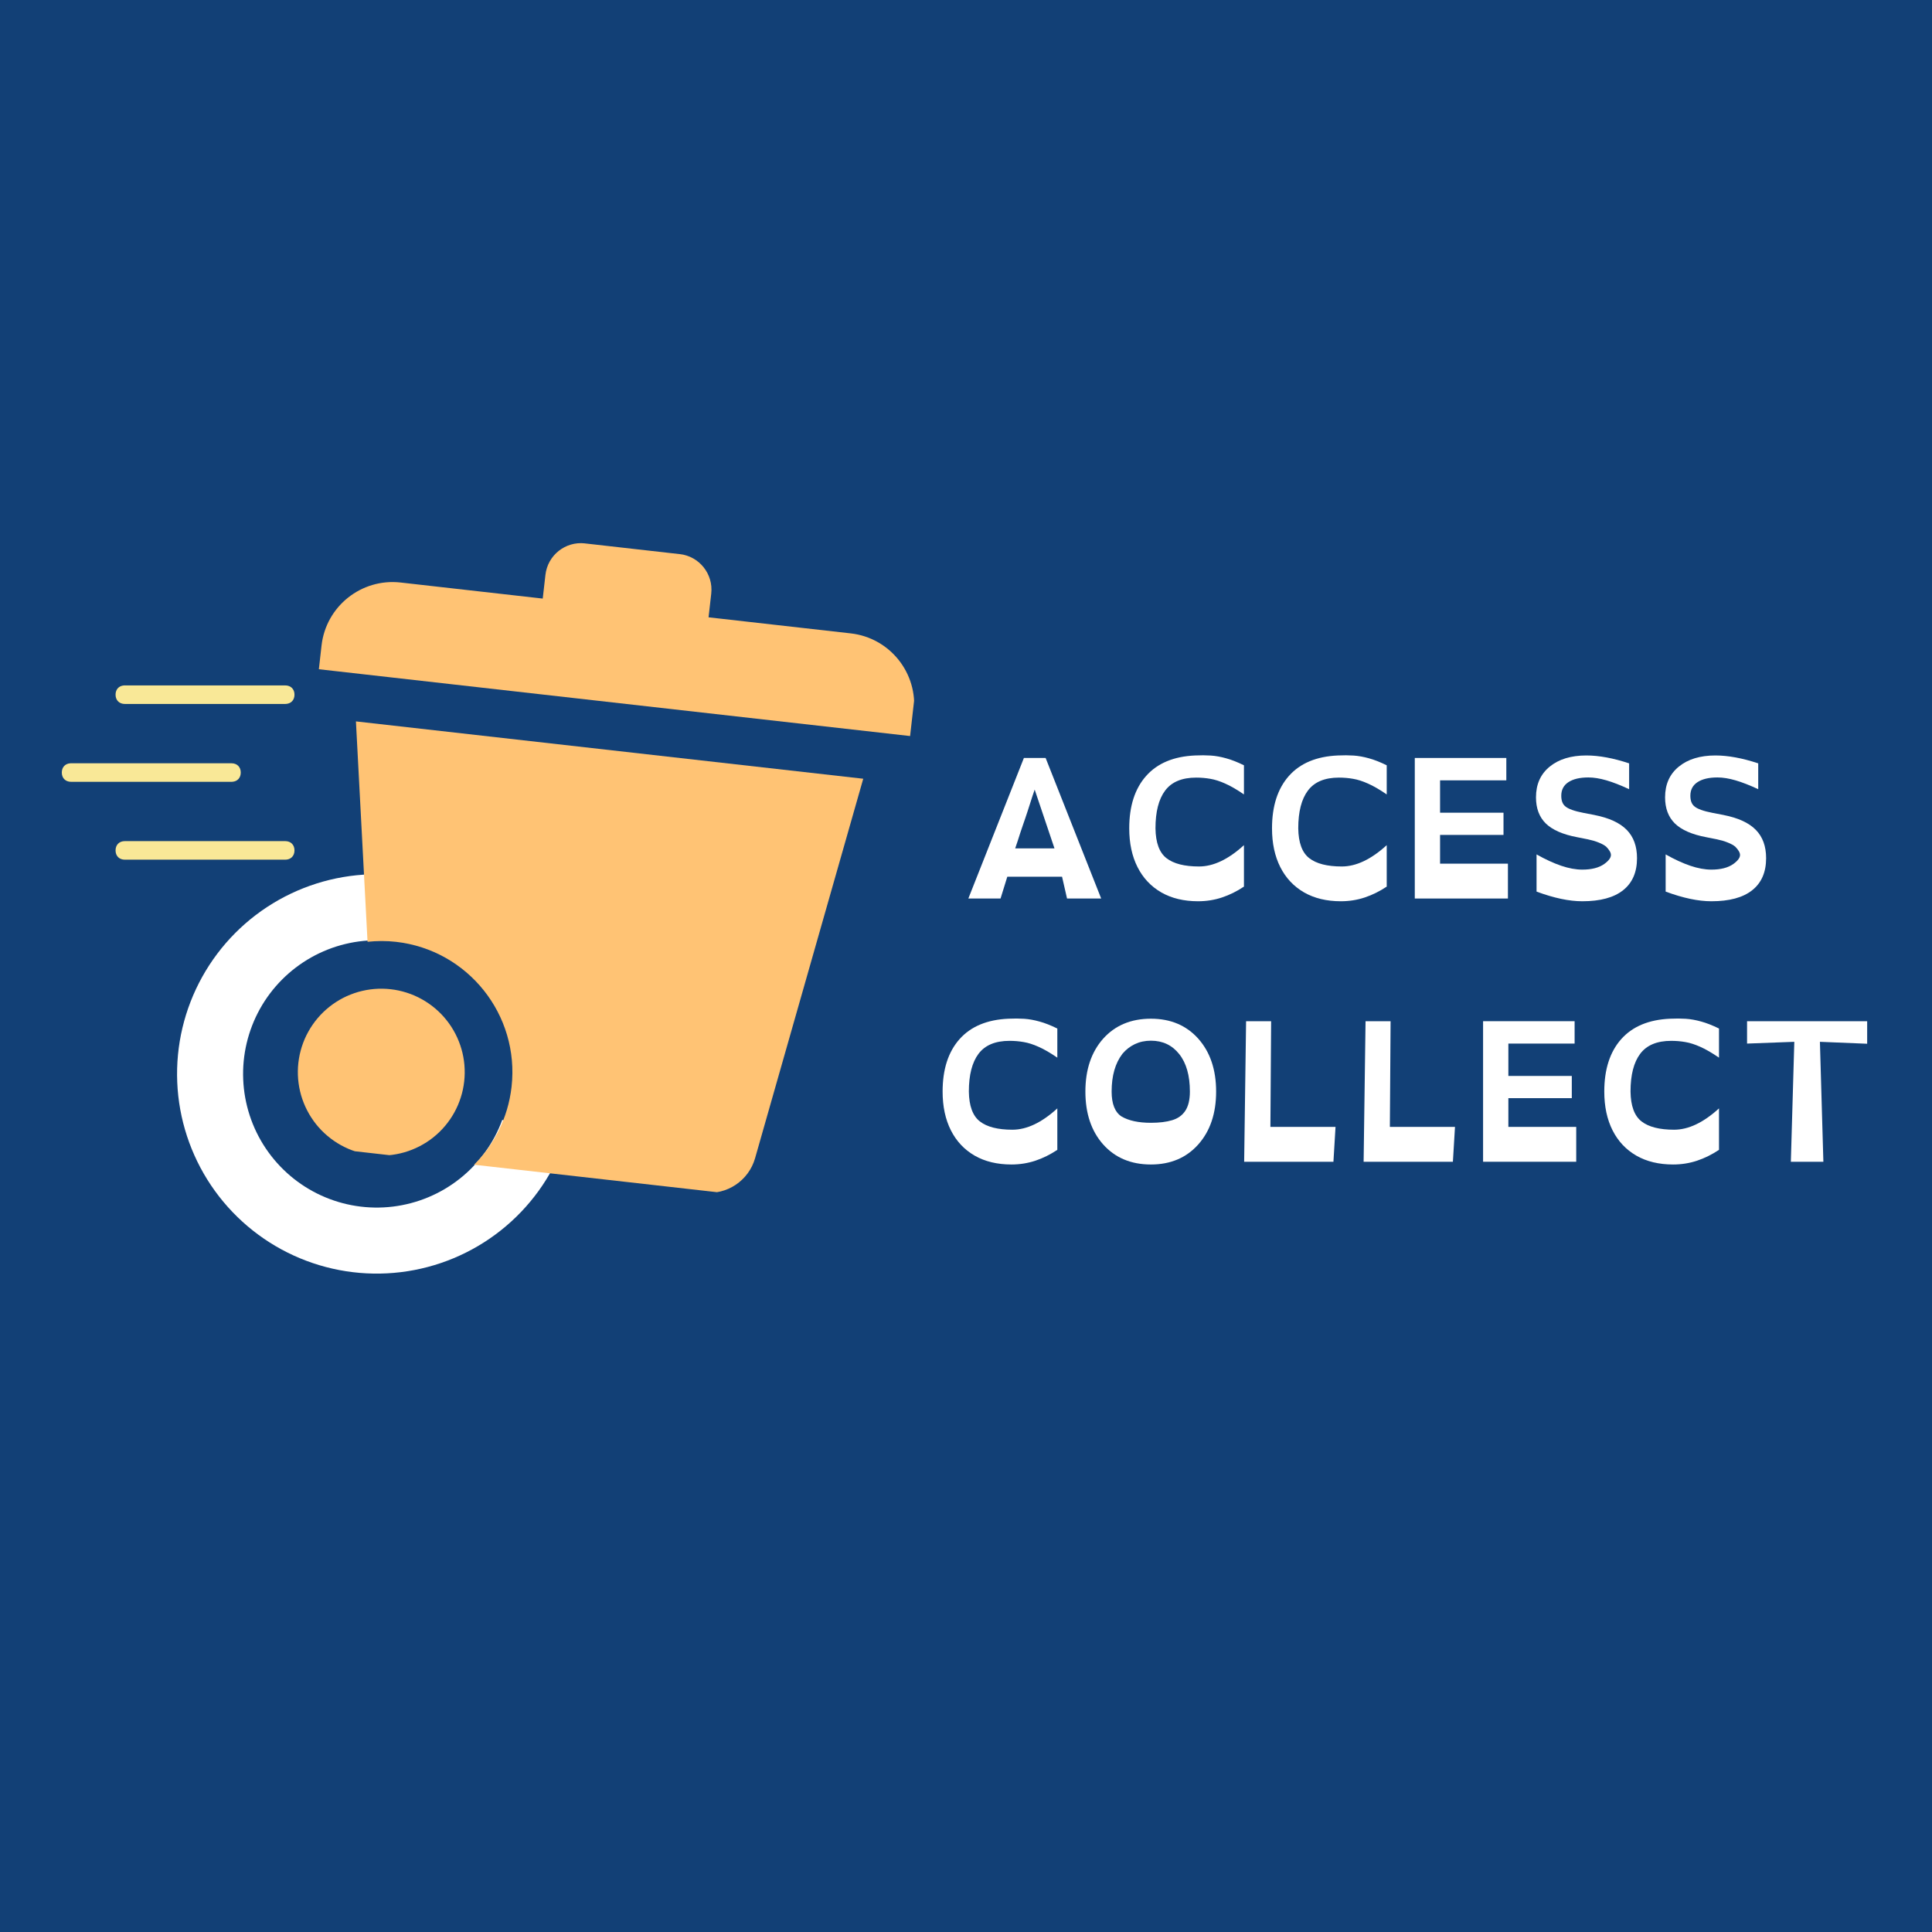
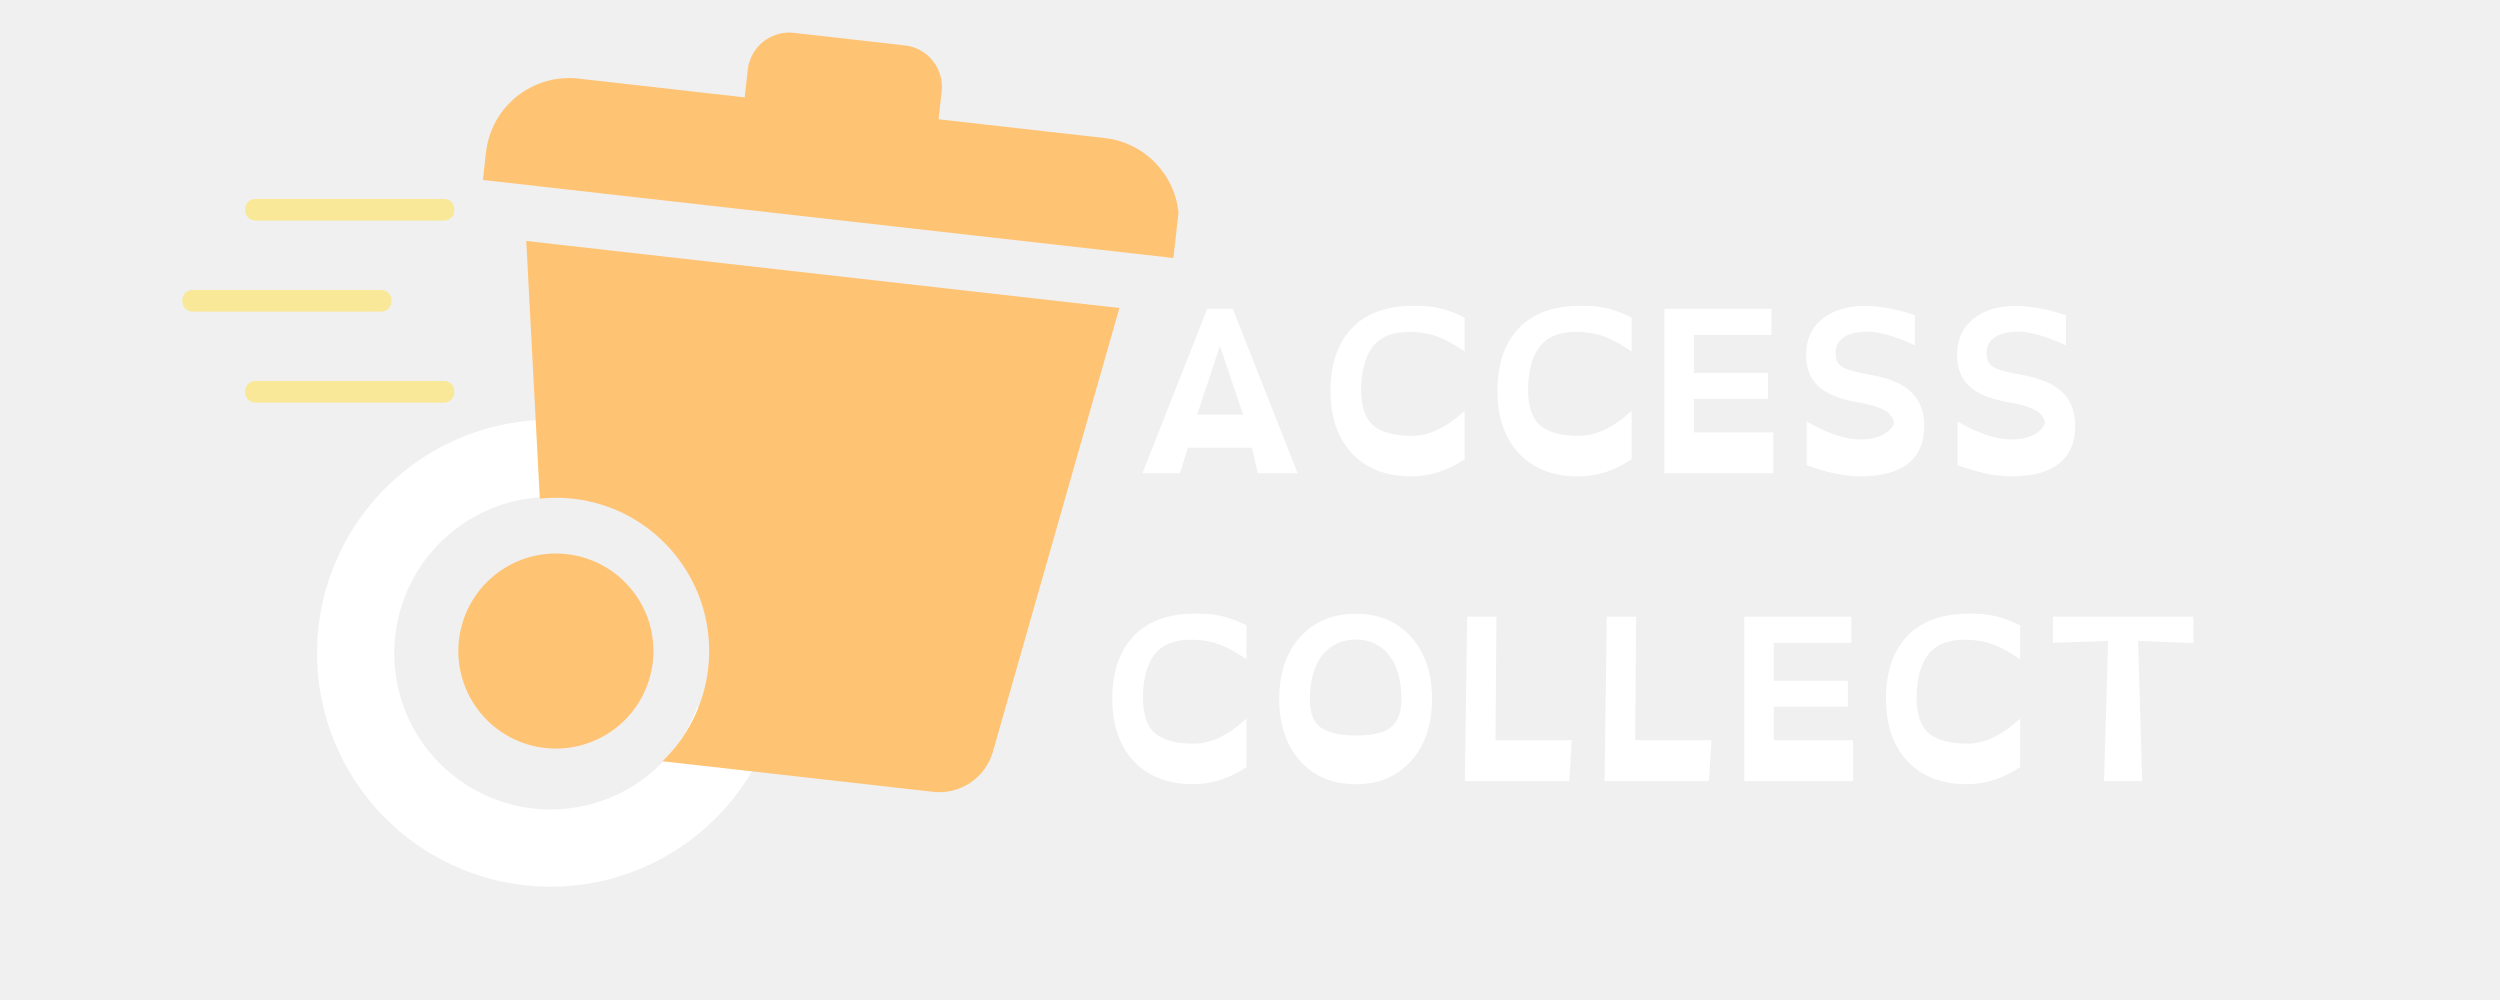
- <svg xmlns="http://www.w3.org/2000/svg" width="500" zoomAndPan="magnify" viewBox="0 0 375 375" height="500" preserveAspectRatio="xMidYMid meet" version="1.0">
+ <svg xmlns="http://www.w3.org/2000/svg" width="500" zoomAndPan="magnify" viewBox="0 0 375 150" height="200" preserveAspectRatio="xMidYMid meet" version="1.0">
  <defs>
    <g />
-     <clipPath id="05f7bdeeb9">
-       <path d="M 34 169 L 110 169 L 110 248 L 34 248 Z M 34 169 " clip-rule="nonzero" />
+     <clipPath id="ffcbf5b2a6">
+       <path d="M 47 62 L 116 62 L 116 134 L 47 134 Z M 47 62 " clip-rule="nonzero" />
    </clipPath>
-     <clipPath id="3e7a5e1204">
-       <path d="M 124.004 204.324 L 82.715 263.309 L 18.199 218.152 L 59.488 159.164 Z M 124.004 204.324 " clip-rule="nonzero" />
+     <clipPath id="9d6a3daa52">
+       <path d="M 128.555 94.258 L 91.137 147.715 L 32.766 106.855 L 70.184 53.398 Z M 128.555 94.258 " clip-rule="nonzero" />
    </clipPath>
-     <clipPath id="7283e5e7c6">
-       <path d="M 124.004 204.324 L 82.715 263.309 L 18.199 218.152 L 59.488 159.164 Z M 124.004 204.324 " clip-rule="nonzero" />
+     <clipPath id="bc3f89c154">
+       <path d="M 128.555 94.258 L 91.137 147.715 L 32.766 106.855 L 70.184 53.398 Z M 128.555 94.258 " clip-rule="nonzero" />
    </clipPath>
-     <clipPath id="b79807fea2">
-       <path d="M 11.734 126.98 L 59.734 126.98 L 59.734 173.48 L 11.734 173.48 Z M 11.734 126.98 " clip-rule="nonzero" />
+     <clipPath id="c35126ac67">
+       <path d="M 27.105 24.363 L 69.855 24.363 L 69.855 66.363 L 27.105 66.363 Z M 27.105 24.363 " clip-rule="nonzero" />
    </clipPath>
-     <clipPath id="51cfe2a177">
-       <path d="M 61 105 L 178 105 L 178 143 L 61 143 Z M 61 105 " clip-rule="nonzero" />
+     <clipPath id="5098341ae1">
+       <path d="M 72 4 L 177 4 L 177 39 L 72 39 Z M 72 4 " clip-rule="nonzero" />
    </clipPath>
-     <clipPath id="8184533b14">
-       <path d="M 65.258 100.02 L 180.027 112.988 L 166.297 234.469 L 51.527 221.496 Z M 65.258 100.02 " clip-rule="nonzero" />
+     <clipPath id="4b124dfdab">
+       <path d="M 75.469 0 L 179.059 11.707 L 166.594 122.004 L 63.004 110.297 Z M 75.469 0 " clip-rule="nonzero" />
    </clipPath>
-     <clipPath id="52625df1e0">
-       <path d="M 65.258 100.02 L 180.027 112.988 L 166.297 234.469 L 51.527 221.496 Z M 65.258 100.02 " clip-rule="nonzero" />
+     <clipPath id="1cb56dffc4">
+       <path d="M 75.469 0 L 179.059 11.707 L 166.594 122.004 L 63.004 110.297 Z M 75.469 0 " clip-rule="nonzero" />
    </clipPath>
-     <clipPath id="728f02f9df">
-       <path d="M 57 191 L 91 191 L 91 225 L 57 225 Z M 57 191 " clip-rule="nonzero" />
+     <clipPath id="aac0c3dcd7">
+       <path d="M 68 83 L 99 83 L 99 113 L 68 113 Z M 68 83 " clip-rule="nonzero" />
    </clipPath>
-     <clipPath id="6436e24b01">
-       <path d="M 65.258 100.02 L 180.027 112.988 L 166.297 234.469 L 51.527 221.496 Z M 65.258 100.02 " clip-rule="nonzero" />
+     <clipPath id="26d830d083">
+       <path d="M 75.469 0 L 179.059 11.707 L 166.594 122.004 L 63.004 110.297 Z M 75.469 0 " clip-rule="nonzero" />
    </clipPath>
-     <clipPath id="0da6ec71a1">
-       <path d="M 65.258 100.02 L 180.027 112.988 L 166.297 234.469 L 51.527 221.496 Z M 65.258 100.02 " clip-rule="nonzero" />
+     <clipPath id="6daabc03a0">
+       <path d="M 75.469 0 L 179.059 11.707 L 166.594 122.004 L 63.004 110.297 Z M 75.469 0 " clip-rule="nonzero" />
    </clipPath>
-     <clipPath id="515f0b03c8">
-       <path d="M 69 140 L 168 140 L 168 232 L 69 232 Z M 69 140 " clip-rule="nonzero" />
+     <clipPath id="6919e3c03b">
+       <path d="M 78 36 L 168 36 L 168 119 L 78 119 Z M 78 36 " clip-rule="nonzero" />
    </clipPath>
-     <clipPath id="eeec19dbea">
-       <path d="M 65.258 100.02 L 180.027 112.988 L 166.297 234.469 L 51.527 221.496 Z M 65.258 100.02 " clip-rule="nonzero" />
+     <clipPath id="0d83f3ea85">
+       <path d="M 75.469 0 L 179.059 11.707 L 166.594 122.004 L 63.004 110.297 Z M 75.469 0 " clip-rule="nonzero" />
    </clipPath>
-     <clipPath id="568691a163">
-       <path d="M 65.258 100.02 L 180.027 112.988 L 166.297 234.469 L 51.527 221.496 Z M 65.258 100.02 " clip-rule="nonzero" />
+     <clipPath id="90f53d0650">
+       <path d="M 75.469 0 L 179.059 11.707 L 166.594 122.004 L 63.004 110.297 Z M 75.469 0 " clip-rule="nonzero" />
    </clipPath>
  </defs>
-   <rect x="-37.5" width="450" fill="#ffffff" y="-37.5" height="450" fill-opacity="1" />
-   <rect x="-37.5" width="450" fill="#ffffff" y="-37.5" height="450" fill-opacity="1" />
-   <rect x="-37.5" width="450" fill="#124076" y="-37.5" height="450" fill-opacity="1" />
-   <g clip-path="url(#05f7bdeeb9)">
-     <g clip-path="url(#3e7a5e1204)">
-       <g clip-path="url(#7283e5e7c6)">
-         <path fill="#ffffff" d="M 109.527 221.77 C 107.07 228.484 102.805 234.387 97.199 238.824 C 91.598 243.266 84.875 246.066 77.781 246.926 C 70.684 247.785 63.488 246.664 56.988 243.688 C 50.488 240.711 44.941 235.996 40.953 230.062 C 36.969 224.129 34.699 217.207 34.402 210.066 C 34.102 202.922 35.785 195.836 39.262 189.59 C 42.738 183.348 47.875 178.184 54.102 174.676 C 60.332 171.168 67.41 169.449 74.551 169.711 L 74.082 182.52 C 69.301 182.344 64.562 183.492 60.395 185.84 C 56.223 188.191 52.785 191.645 50.457 195.824 C 48.133 200.008 47.004 204.75 47.207 209.531 C 47.406 214.309 48.922 218.941 51.59 222.914 C 54.262 226.887 57.973 230.043 62.324 232.035 C 66.676 234.027 71.492 234.777 76.242 234.203 C 80.992 233.629 85.492 231.754 89.242 228.781 C 92.992 225.809 95.848 221.859 97.492 217.363 Z M 109.527 221.77 " fill-opacity="1" fill-rule="nonzero" />
+   <g clip-path="url(#ffcbf5b2a6)">
+     <g clip-path="url(#9d6a3daa52)">
+       <g clip-path="url(#bc3f89c154)">
+         <path fill="#ffffff" d="M 115.469 110.02 C 113.25 116.086 109.395 121.418 104.332 125.43 C 99.27 129.441 93.195 131.977 86.785 132.75 C 80.371 133.527 73.871 132.512 67.996 129.824 C 62.125 127.133 57.109 122.871 53.508 117.512 C 49.906 112.148 47.855 105.895 47.586 99.441 C 47.316 92.988 48.836 86.586 51.98 80.941 C 55.121 75.301 59.762 70.633 65.391 67.465 C 71.016 64.293 77.414 62.742 83.867 62.98 L 83.441 74.551 C 79.121 74.395 74.84 75.434 71.074 77.555 C 67.305 79.676 64.199 82.797 62.098 86.574 C 59.992 90.352 58.977 94.641 59.156 98.957 C 59.336 103.277 60.707 107.465 63.121 111.055 C 65.531 114.641 68.887 117.492 72.82 119.293 C 76.75 121.094 81.102 121.773 85.395 121.254 C 89.688 120.734 93.75 119.039 97.141 116.355 C 100.527 113.668 103.109 110.098 104.594 106.039 Z M 115.469 110.02 " fill-opacity="1" fill-rule="nonzero" />
      </g>
    </g>
  </g>
-   <g clip-path="url(#b79807fea2)">
-     <path fill="#f9e897" d="M 55.363 163.262 C 56.445 163.262 57.16 163.98 57.16 165.062 C 57.16 166.145 56.445 166.863 55.363 166.863 L 24.227 166.863 C 23.145 166.863 22.43 166.145 22.43 165.062 C 22.43 163.98 23.145 163.262 24.227 163.262 Z M 13.797 148.152 L 44.93 148.152 C 46.016 148.152 46.73 148.867 46.73 149.949 C 46.73 150.973 46.09 151.668 45.109 151.742 L 44.93 151.75 L 13.797 151.75 C 12.715 151.75 11.996 151.031 11.996 149.949 C 11.996 148.926 12.637 148.23 13.621 148.156 L 13.797 148.152 L 44.93 148.152 Z M 24.227 133.039 L 55.363 133.039 C 56.445 133.039 57.16 133.754 57.16 134.836 C 57.16 135.859 56.523 136.555 55.539 136.629 L 55.363 136.637 L 24.227 136.637 C 23.152 136.637 22.43 135.914 22.43 134.836 C 22.43 133.816 23.066 133.117 24.051 133.043 L 24.227 133.039 L 55.363 133.039 Z M 122.102 130.262 C 125.242 136.395 126.984 143.34 126.984 150.668 C 126.984 175.684 106.648 196.02 81.629 196.008 C 69.574 196.008 58.234 191.332 49.598 182.691 C 48.879 181.977 48.879 180.895 49.598 180.176 C 50.312 179.461 51.395 179.461 52.113 180.176 C 60.027 188.098 70.465 192.414 81.621 192.414 C 104.66 192.414 123.371 173.703 123.371 150.668 C 123.371 144.383 121.961 138.402 119.434 133.043 Z M 116.586 136.012 C 118.527 140.562 119.605 145.578 119.605 150.844 C 119.605 171.719 102.691 188.633 81.812 188.633 C 74.082 188.633 66.699 186.293 60.402 181.977 C 59.504 181.441 59.32 180.359 59.859 179.461 C 60.402 178.742 61.484 178.559 62.559 179.086 C 68.133 183.043 74.797 185.027 81.812 185.027 C 100.707 185.027 116.004 169.73 116.004 150.836 C 116.004 146.621 115.242 142.582 113.852 138.855 Z M 116.113 120.293 C 117.719 120.074 119.285 120.906 119.988 122.359 C 120.703 123.816 120.395 125.562 119.234 126.688 C 106 139.953 96.43 150.715 83.039 164.133 C 81.668 165.523 79.461 165.625 77.969 164.367 L 61.742 150.637 C 60.977 150 60.5 149.082 60.418 148.086 C 60.328 147.094 60.641 146.109 61.285 145.348 C 61.93 144.582 62.852 144.109 63.84 144.027 C 64.836 143.941 65.82 144.262 66.578 144.902 L 80.152 156.371 C 92.078 144.285 101.434 133.949 113.93 121.422 C 114.508 120.812 115.281 120.414 116.113 120.293 Z M 81.812 113.051 C 91.348 113.051 100.055 116.578 106.703 122.398 L 104.215 124.996 C 98.219 119.793 90.387 116.645 81.812 116.645 C 74.613 116.645 67.59 118.809 61.836 123.125 C 60.934 123.664 59.859 123.484 59.316 122.766 C 58.777 122.051 58.961 120.789 59.676 120.25 C 66.16 115.566 73.898 113.051 81.812 113.051 Z M 89.91 94.348 C 90.996 94.348 91.711 95.062 91.711 96.145 C 91.711 97.168 91.07 97.863 90.09 97.938 L 89.91 97.945 L 83.43 97.945 L 83.43 105.5 C 94.008 105.852 103.555 109.832 111.043 116.254 L 111.508 116.656 L 111.859 117.012 L 109.352 119.637 C 101.898 113.086 92.18 109.094 81.621 109.094 C 70.109 109.094 59.312 113.777 51.215 122.23 C 50.496 122.949 49.414 122.949 48.699 122.23 C 47.98 121.516 47.98 120.434 48.699 119.715 C 56.828 111.062 67.555 106.223 79.184 105.535 L 79.832 105.5 L 79.832 97.945 L 73.531 97.945 C 72.449 97.945 71.734 97.227 71.734 96.145 C 71.734 95.125 72.371 94.426 73.355 94.352 L 73.531 94.348 Z M 89.91 94.348 " fill-opacity="1" fill-rule="evenodd" />
+   <g clip-path="url(#c35126ac67)">
+     <path fill="#f9e897" d="M 66.527 57.148 C 67.504 57.148 68.152 57.797 68.152 58.773 C 68.152 59.75 67.504 60.398 66.527 60.398 L 38.395 60.398 C 37.414 60.398 36.77 59.75 36.77 58.773 C 36.77 57.797 37.414 57.148 38.395 57.148 Z M 28.969 43.492 L 57.102 43.492 C 58.082 43.492 58.727 44.141 58.727 45.117 C 58.727 46.043 58.152 46.672 57.262 46.738 L 57.102 46.742 L 28.969 46.742 C 27.992 46.742 27.344 46.094 27.344 45.117 C 27.344 44.195 27.922 43.562 28.809 43.496 L 28.969 43.492 L 57.102 43.492 Z M 38.395 29.836 L 66.527 29.836 C 67.504 29.836 68.152 30.484 68.152 31.461 C 68.152 32.387 67.574 33.016 66.688 33.082 L 66.527 33.086 L 38.395 33.086 C 37.422 33.086 36.77 32.434 36.77 31.461 C 36.77 30.539 37.344 29.91 38.234 29.84 L 38.395 29.836 L 66.527 29.836 Z M 126.836 27.328 C 129.672 32.867 131.246 39.145 131.246 45.766 C 131.246 68.371 112.871 86.746 90.266 86.734 C 79.371 86.734 69.125 82.512 61.316 74.703 C 60.672 74.055 60.672 73.078 61.316 72.43 C 61.965 71.781 62.945 71.781 63.594 72.43 C 70.742 79.59 80.176 83.488 90.258 83.488 C 111.074 83.488 127.98 66.582 127.98 45.766 C 127.98 40.086 126.707 34.684 124.422 29.84 Z M 121.848 32.52 C 123.605 36.637 124.578 41.164 124.578 45.922 C 124.578 64.789 109.297 80.07 90.43 80.07 C 83.441 80.07 76.773 77.957 71.082 74.055 C 70.27 73.574 70.102 72.594 70.594 71.781 C 71.082 71.133 72.059 70.969 73.031 71.445 C 78.07 75.023 84.09 76.812 90.43 76.812 C 107.504 76.812 121.324 62.992 121.324 45.918 C 121.324 42.109 120.637 38.461 119.379 35.094 Z M 121.426 18.316 C 122.875 18.121 124.289 18.875 124.926 20.188 C 125.57 21.504 125.293 23.082 124.242 24.098 C 112.285 36.086 103.637 45.809 91.535 57.934 C 90.301 59.188 88.305 59.281 86.957 58.145 L 72.293 45.738 C 71.602 45.16 71.172 44.332 71.094 43.434 C 71.016 42.535 71.297 41.645 71.879 40.957 C 72.461 40.266 73.293 39.84 74.188 39.766 C 75.086 39.691 75.977 39.977 76.664 40.559 L 88.93 50.918 C 99.703 39.996 108.16 30.656 119.449 19.34 C 119.973 18.789 120.672 18.43 121.426 18.316 Z M 90.43 11.773 C 99.043 11.773 106.914 14.961 112.918 20.223 L 110.672 22.57 C 105.254 17.867 98.176 15.02 90.43 15.02 C 83.926 15.02 77.578 16.977 72.375 20.879 C 71.562 21.367 70.59 21.203 70.102 20.555 C 69.613 19.906 69.777 18.77 70.426 18.281 C 76.285 14.051 83.277 11.773 90.43 11.773 Z M 97.746 -5.129 C 98.727 -5.129 99.375 -4.48 99.375 -3.5 C 99.375 -2.578 98.797 -1.949 97.906 -1.883 L 97.746 -1.875 L 91.891 -1.875 L 91.891 4.953 C 101.449 5.27 110.074 8.867 116.84 14.668 L 117.262 15.035 L 117.582 15.352 L 115.312 17.723 C 108.582 11.805 99.797 8.199 90.258 8.199 C 79.852 8.199 70.098 12.43 62.777 20.07 C 62.133 20.719 61.152 20.719 60.504 20.07 C 59.855 19.422 59.855 18.445 60.504 17.797 C 67.852 9.977 77.543 5.602 88.055 4.984 L 88.637 4.953 L 88.637 -1.875 L 82.945 -1.875 C 81.969 -1.875 81.32 -2.523 81.32 -3.5 C 81.32 -4.426 81.898 -5.055 82.789 -5.121 L 82.945 -5.129 Z M 97.746 -5.129 " fill-opacity="1" fill-rule="evenodd" />
  </g>
-   <g clip-path="url(#51cfe2a177)">
-     <g clip-path="url(#8184533b14)">
-       <g clip-path="url(#52625df1e0)">
-         <path fill="#ffc374" d="M 165.117 122.938 L 137.531 119.82 L 138.051 115.223 C 138.48 111.414 135.742 107.977 131.934 107.547 L 113.543 105.469 C 109.734 105.039 106.297 107.773 105.867 111.586 L 105.344 116.184 L 77.762 113.066 C 70.145 112.207 63.27 117.684 62.41 125.301 L 61.891 129.898 L 176.836 142.887 L 177.355 138.289 C 178.215 130.672 172.738 123.797 165.121 122.938 Z M 165.117 122.938 " fill-opacity="1" fill-rule="nonzero" />
+   <g clip-path="url(#5098341ae1)">
+     <g clip-path="url(#4b124dfdab)">
+       <g clip-path="url(#1cb56dffc4)">
+         <path fill="#ffc374" d="M 165.707 20.707 L 140.781 17.891 L 141.25 13.738 C 141.637 10.297 139.164 7.188 135.723 6.801 L 119.105 4.922 C 115.664 4.535 112.559 7.008 112.168 10.449 L 111.699 14.605 L 86.773 11.789 C 79.891 11.012 73.68 15.961 72.902 22.844 L 72.434 26.996 L 176.293 38.734 L 176.762 34.578 C 177.539 27.695 172.59 21.484 165.707 20.707 Z M 165.707 20.707 " fill-opacity="1" fill-rule="nonzero" />
      </g>
    </g>
  </g>
-   <g clip-path="url(#728f02f9df)">
-     <g clip-path="url(#6436e24b01)">
-       <g clip-path="url(#0da6ec71a1)">
-         <path fill="#ffc374" d="M 90.098 209.918 C 90.039 210.445 89.953 210.969 89.844 211.488 C 89.734 212.004 89.598 212.52 89.434 213.023 C 89.273 213.527 89.09 214.023 88.879 214.512 C 88.668 215 88.434 215.473 88.18 215.938 C 87.922 216.402 87.645 216.852 87.344 217.289 C 87.039 217.727 86.719 218.148 86.375 218.555 C 86.035 218.957 85.672 219.344 85.293 219.715 C 84.914 220.086 84.516 220.434 84.102 220.766 C 83.684 221.098 83.254 221.406 82.809 221.695 C 82.363 221.98 81.906 222.246 81.434 222.492 C 80.965 222.734 80.48 222.953 79.988 223.148 C 79.496 223.348 78.996 223.516 78.484 223.664 C 77.977 223.809 77.461 223.934 76.938 224.027 C 76.418 224.125 75.891 224.195 75.363 224.238 C 74.832 224.281 74.305 224.301 73.773 224.293 C 73.242 224.285 72.715 224.254 72.188 224.191 C 71.66 224.133 71.137 224.047 70.621 223.938 C 70.102 223.824 69.59 223.691 69.082 223.527 C 68.578 223.367 68.082 223.184 67.594 222.973 C 67.109 222.762 66.633 222.527 66.168 222.273 C 65.703 222.016 65.254 221.734 64.816 221.434 C 64.379 221.133 63.957 220.812 63.555 220.469 C 63.148 220.129 62.762 219.766 62.391 219.387 C 62.023 219.004 61.672 218.609 61.34 218.195 C 61.012 217.777 60.703 217.348 60.414 216.902 C 60.125 216.457 59.859 216 59.617 215.527 C 59.371 215.059 59.152 214.574 58.957 214.082 C 58.762 213.59 58.59 213.09 58.441 212.578 C 58.297 212.07 58.176 211.555 58.078 211.031 C 57.984 210.508 57.914 209.984 57.867 209.457 C 57.824 208.926 57.805 208.398 57.812 207.867 C 57.82 207.336 57.855 206.809 57.914 206.281 C 57.973 205.754 58.059 205.23 58.168 204.711 C 58.281 204.195 58.418 203.684 58.578 203.176 C 58.738 202.672 58.926 202.176 59.133 201.688 C 59.344 201.199 59.578 200.727 59.836 200.262 C 60.09 199.797 60.371 199.348 60.672 198.91 C 60.973 198.473 61.293 198.051 61.637 197.648 C 61.977 197.242 62.34 196.855 62.719 196.484 C 63.102 196.117 63.5 195.766 63.914 195.434 C 64.328 195.105 64.758 194.793 65.203 194.508 C 65.648 194.219 66.105 193.953 66.578 193.707 C 67.051 193.465 67.531 193.246 68.023 193.051 C 68.516 192.855 69.02 192.684 69.527 192.535 C 70.039 192.391 70.555 192.27 71.074 192.172 C 71.598 192.078 72.121 192.008 72.652 191.961 C 73.18 191.918 73.707 191.898 74.238 191.906 C 74.77 191.914 75.297 191.949 75.824 192.008 C 76.352 192.066 76.875 192.152 77.395 192.262 C 77.914 192.375 78.426 192.512 78.93 192.672 C 79.434 192.832 79.93 193.02 80.418 193.227 C 80.906 193.438 81.383 193.672 81.844 193.93 C 82.309 194.184 82.758 194.465 83.195 194.766 C 83.633 195.066 84.055 195.387 84.461 195.73 C 84.863 196.07 85.25 196.434 85.621 196.812 C 85.992 197.195 86.34 197.59 86.672 198.008 C 87.004 198.422 87.312 198.852 87.602 199.297 C 87.887 199.742 88.152 200.199 88.398 200.672 C 88.641 201.145 88.859 201.625 89.055 202.117 C 89.254 202.609 89.422 203.113 89.57 203.621 C 89.719 204.133 89.84 204.648 89.934 205.168 C 90.031 205.691 90.102 206.215 90.145 206.742 C 90.188 207.273 90.207 207.801 90.199 208.332 C 90.191 208.863 90.16 209.391 90.098 209.918 Z M 90.098 209.918 " fill-opacity="1" fill-rule="nonzero" />
+   <g clip-path="url(#aac0c3dcd7)">
+     <g clip-path="url(#26d830d083)">
+       <g clip-path="url(#6daabc03a0)">
+         <path fill="#ffc374" d="M 97.922 99.301 C 97.812 100.254 97.613 101.191 97.324 102.105 C 97.031 103.02 96.652 103.898 96.188 104.738 C 95.723 105.582 95.18 106.367 94.559 107.102 C 93.938 107.836 93.254 108.504 92.5 109.102 C 91.75 109.699 90.949 110.219 90.094 110.66 C 89.238 111.102 88.352 111.453 87.43 111.719 C 86.504 111.984 85.562 112.16 84.605 112.238 C 83.648 112.32 82.691 112.305 81.738 112.199 C 80.785 112.09 79.848 111.891 78.934 111.598 C 78.016 111.305 77.141 110.926 76.297 110.461 C 75.457 109.996 74.672 109.453 73.938 108.836 C 73.203 108.215 72.535 107.527 71.938 106.777 C 71.34 106.027 70.82 105.223 70.379 104.371 C 69.938 103.516 69.586 102.629 69.32 101.703 C 69.055 100.781 68.879 99.84 68.801 98.883 C 68.719 97.926 68.734 96.969 68.84 96.016 C 68.949 95.059 69.148 94.125 69.441 93.211 C 69.734 92.293 70.109 91.414 70.574 90.574 C 71.043 89.734 71.582 88.945 72.203 88.211 C 72.824 87.48 73.512 86.812 74.262 86.215 C 75.012 85.613 75.816 85.094 76.668 84.652 C 77.523 84.215 78.41 83.859 79.336 83.594 C 80.258 83.328 81.199 83.156 82.156 83.074 C 83.113 82.996 84.07 83.008 85.023 83.117 C 85.98 83.223 86.914 83.426 87.828 83.715 C 88.746 84.008 89.625 84.387 90.465 84.852 C 91.305 85.316 92.094 85.859 92.824 86.48 C 93.559 87.102 94.227 87.785 94.824 88.539 C 95.426 89.289 95.945 90.09 96.383 90.945 C 96.824 91.801 97.18 92.688 97.445 93.609 C 97.711 94.535 97.883 95.477 97.965 96.434 C 98.043 97.391 98.031 98.348 97.922 99.301 Z M 97.922 99.301 " fill-opacity="1" fill-rule="nonzero" />
      </g>
    </g>
  </g>
-   <g clip-path="url(#515f0b03c8)">
-     <g clip-path="url(#eeec19dbea)">
-       <g clip-path="url(#568691a163)">
-         <path fill="#ffc374" d="M 69.086 140.023 L 71.34 182.801 C 73.141 182.613 74.988 182.598 76.863 182.809 C 90.828 184.387 100.871 196.988 99.293 210.953 C 98.602 217.07 95.797 222.43 91.691 226.395 L 136.609 231.469 C 141.113 231.98 145.32 229.16 146.562 224.805 L 167.555 151.152 Z M 69.086 140.023 " fill-opacity="1" fill-rule="nonzero" />
+   <g clip-path="url(#6919e3c03b)">
+     <g clip-path="url(#0d83f3ea85)">
+       <g clip-path="url(#90f53d0650)">
+         <path fill="#ffc374" d="M 78.938 36.145 L 80.973 74.797 C 82.598 74.629 84.27 74.613 85.961 74.805 C 98.582 76.23 107.656 87.617 106.23 100.238 C 105.605 105.762 103.07 110.605 99.363 114.188 L 139.949 118.773 C 144.016 119.234 147.816 116.688 148.941 112.75 L 167.91 46.199 Z M 78.938 36.145 " fill-opacity="1" fill-rule="nonzero" />
      </g>
    </g>
  </g>
  <g fill="#ffffff" fill-opacity="1">
-     <g transform="translate(185.2211, 174.4017)">
+     <g transform="translate(168.8862, 70.9888)">
      <g>
-         <path d="M 19.453 -9.734 L 11.828 -9.734 C 12.004 -10.234 12.172 -10.727 12.328 -11.219 C 12.492 -11.719 12.648 -12.207 12.797 -12.688 C 12.973 -13.188 13.133 -13.664 13.281 -14.125 C 13.438 -14.582 13.598 -15.051 13.766 -15.531 C 13.922 -15.977 14.07 -16.43 14.219 -16.891 C 14.363 -17.359 14.516 -17.828 14.672 -18.297 C 14.816 -18.773 14.969 -19.25 15.125 -19.719 C 15.289 -20.195 15.453 -20.672 15.609 -21.141 Z M 2.734 0 L 8.984 0 L 10.297 -4.234 L 20.922 -4.234 L 21.891 0 L 28.516 0 L 17.734 -27.281 L 13.516 -27.281 Z M 2.734 0 " />
+         <path d="M 17.578 -8.797 L 10.688 -8.797 C 10.844 -9.242 10.992 -9.691 11.141 -10.141 C 11.285 -10.586 11.426 -11.031 11.562 -11.469 C 11.719 -11.914 11.863 -12.348 12 -12.766 C 12.133 -13.18 12.281 -13.602 12.438 -14.031 C 12.57 -14.438 12.707 -14.848 12.844 -15.266 C 12.977 -15.68 13.113 -16.102 13.25 -16.531 C 13.383 -16.957 13.523 -17.383 13.672 -17.812 C 13.816 -18.25 13.957 -18.68 14.094 -19.109 Z M 2.469 0 L 8.109 0 L 9.297 -3.828 L 18.906 -3.828 L 19.781 0 L 25.766 0 L 16.031 -24.656 L 12.203 -24.656 Z M 2.469 0 " />
      </g>
    </g>
  </g>
  <g fill="#ffffff" fill-opacity="1">
-     <g transform="translate(216.4497, 174.4017)">
+     <g transform="translate(197.105, 70.9888)">
      <g>
-         <path d="M 25 -20.203 L 25 -25.859 C 23.727 -26.484 22.57 -26.938 21.531 -27.219 C 20.5 -27.508 19.508 -27.688 18.562 -27.75 C 17.613 -27.812 16.602 -27.816 15.531 -27.766 C 11.383 -27.586 8.211 -26.266 6.016 -23.797 C 3.828 -21.328 2.734 -17.938 2.734 -13.625 C 2.734 -10.727 3.27 -8.219 4.344 -6.094 C 5.414 -3.977 6.953 -2.344 8.953 -1.188 C 10.961 -0.039 13.344 0.531 16.094 0.531 C 17.719 0.531 19.266 0.285 20.734 -0.203 C 22.203 -0.691 23.625 -1.395 25 -2.312 L 25 -10.359 C 21.977 -7.598 19.07 -6.219 16.281 -6.219 C 13.457 -6.219 11.352 -6.754 9.969 -7.828 C 8.582 -8.898 7.867 -10.832 7.828 -13.625 C 7.828 -16.844 8.453 -19.285 9.703 -20.953 C 10.961 -22.629 12.969 -23.469 15.719 -23.469 C 16.664 -23.469 17.582 -23.391 18.469 -23.234 C 19.352 -23.086 20.316 -22.781 21.359 -22.312 C 22.41 -21.852 23.625 -21.148 25 -20.203 Z M 25 -20.203 " />
+         <path d="M 22.594 -18.266 L 22.594 -23.359 C 21.438 -23.922 20.391 -24.332 19.453 -24.594 C 18.523 -24.852 17.629 -25.008 16.766 -25.062 C 15.91 -25.125 15 -25.133 14.031 -25.094 C 10.289 -24.938 7.426 -23.738 5.438 -21.5 C 3.457 -19.27 2.469 -16.207 2.469 -12.312 C 2.469 -9.695 2.953 -7.43 3.922 -5.516 C 4.891 -3.598 6.281 -2.117 8.094 -1.078 C 9.906 -0.047 12.055 0.469 14.547 0.469 C 16.004 0.469 17.398 0.25 18.734 -0.188 C 20.066 -0.625 21.352 -1.258 22.594 -2.094 L 22.594 -9.359 C 19.863 -6.859 17.234 -5.609 14.703 -5.609 C 12.16 -5.609 10.266 -6.094 9.016 -7.062 C 7.766 -8.031 7.113 -9.781 7.062 -12.312 C 7.062 -15.219 7.629 -17.426 8.766 -18.938 C 9.91 -20.445 11.723 -21.203 14.203 -21.203 C 15.055 -21.203 15.883 -21.133 16.688 -21 C 17.488 -20.863 18.363 -20.586 19.312 -20.172 C 20.258 -19.754 21.352 -19.117 22.594 -18.266 Z M 22.594 -18.266 " />
      </g>
    </g>
  </g>
  <g fill="#ffffff" fill-opacity="1">
-     <g transform="translate(244.1626, 174.4017)">
+     <g transform="translate(222.1471, 70.9888)">
      <g>
-         <path d="M 25 -20.203 L 25 -25.859 C 23.727 -26.484 22.57 -26.938 21.531 -27.219 C 20.5 -27.508 19.508 -27.688 18.562 -27.75 C 17.613 -27.812 16.602 -27.816 15.531 -27.766 C 11.383 -27.586 8.211 -26.266 6.016 -23.797 C 3.828 -21.328 2.734 -17.938 2.734 -13.625 C 2.734 -10.727 3.27 -8.219 4.344 -6.094 C 5.414 -3.977 6.953 -2.344 8.953 -1.188 C 10.961 -0.039 13.344 0.531 16.094 0.531 C 17.719 0.531 19.266 0.285 20.734 -0.203 C 22.203 -0.691 23.625 -1.395 25 -2.312 L 25 -10.359 C 21.977 -7.598 19.07 -6.219 16.281 -6.219 C 13.457 -6.219 11.352 -6.754 9.969 -7.828 C 8.582 -8.898 7.867 -10.832 7.828 -13.625 C 7.828 -16.844 8.453 -19.285 9.703 -20.953 C 10.961 -22.629 12.969 -23.469 15.719 -23.469 C 16.664 -23.469 17.582 -23.391 18.469 -23.234 C 19.352 -23.086 20.316 -22.781 21.359 -22.312 C 22.41 -21.852 23.625 -21.148 25 -20.203 Z M 25 -20.203 " />
+         <path d="M 22.594 -18.266 L 22.594 -23.359 C 21.438 -23.922 20.391 -24.332 19.453 -24.594 C 18.523 -24.852 17.629 -25.008 16.766 -25.062 C 15.91 -25.125 15 -25.133 14.031 -25.094 C 10.289 -24.938 7.426 -23.738 5.438 -21.5 C 3.457 -19.27 2.469 -16.207 2.469 -12.312 C 2.469 -9.695 2.953 -7.43 3.922 -5.516 C 4.891 -3.598 6.281 -2.117 8.094 -1.078 C 9.906 -0.047 12.055 0.469 14.547 0.469 C 16.004 0.469 17.398 0.25 18.734 -0.188 C 20.066 -0.625 21.352 -1.258 22.594 -2.094 L 22.594 -9.359 C 19.863 -6.859 17.234 -5.609 14.703 -5.609 C 12.16 -5.609 10.266 -6.094 9.016 -7.062 C 7.766 -8.031 7.113 -9.781 7.062 -12.312 C 7.062 -15.219 7.629 -17.426 8.766 -18.938 C 9.91 -20.445 11.723 -21.203 14.203 -21.203 C 15.055 -21.203 15.883 -21.133 16.688 -21 C 17.488 -20.863 18.363 -20.586 19.312 -20.172 C 20.258 -19.754 21.352 -19.117 22.594 -18.266 Z M 22.594 -18.266 " />
      </g>
    </g>
  </g>
  <g fill="#ffffff" fill-opacity="1">
-     <g transform="translate(271.8756, 174.4017)">
+     <g transform="translate(247.1893, 70.9888)">
      <g>
-         <path d="M 2.734 0 L 20.812 0 L 20.812 -6.766 L 7.641 -6.766 L 7.641 -12.344 L 19.953 -12.344 L 19.953 -16.656 L 7.641 -16.656 L 7.641 -22.938 L 20.5 -22.938 L 20.5 -27.281 L 2.734 -27.281 Z M 2.734 0 " />
+         <path d="M 2.469 0 L 18.797 0 L 18.797 -6.125 L 6.891 -6.125 L 6.891 -11.156 L 18.016 -11.156 L 18.016 -15.047 L 6.891 -15.047 L 6.891 -20.734 L 18.531 -20.734 L 18.531 -24.656 L 2.469 -24.656 Z M 2.469 0 " />
      </g>
    </g>
  </g>
  <g fill="#ffffff" fill-opacity="1">
-     <g transform="translate(295.3999, 174.4017)">
+     <g transform="translate(268.4463, 70.9888)">
      <g>
-         <path d="M 20.812 -21.219 L 20.812 -26.234 C 17.738 -27.254 14.969 -27.766 12.5 -27.766 C 9.531 -27.766 7.16 -27.039 5.391 -25.594 C 3.617 -24.145 2.734 -22.16 2.734 -19.641 C 2.734 -17.492 3.375 -15.797 4.656 -14.547 C 5.945 -13.305 7.961 -12.426 10.703 -11.906 L 12.828 -11.484 C 13.609 -11.316 14.305 -11.109 14.922 -10.859 C 15.547 -10.609 16.023 -10.344 16.359 -10.062 C 16.973 -9.438 17.281 -8.898 17.281 -8.453 C 17.281 -7.91 16.848 -7.328 15.984 -6.703 C 14.953 -5.973 13.531 -5.609 11.719 -5.609 C 10.469 -5.609 9.102 -5.859 7.625 -6.359 C 6.156 -6.859 4.562 -7.594 2.844 -8.562 L 2.844 -1.344 C 6.207 -0.094 9.164 0.531 11.719 0.531 C 15.207 0.531 17.848 -0.18 19.641 -1.609 C 21.441 -3.035 22.344 -5.109 22.344 -7.828 C 22.344 -10.141 21.676 -11.973 20.344 -13.328 C 19.008 -14.691 16.93 -15.648 14.109 -16.203 L 14.141 -16.203 L 12.016 -16.609 C 10.191 -16.961 8.992 -17.391 8.422 -17.891 C 7.898 -18.316 7.641 -19.004 7.641 -19.953 C 7.641 -21.098 8.098 -21.973 9.016 -22.578 C 9.941 -23.191 11.238 -23.5 12.906 -23.5 C 13.957 -23.5 15.125 -23.312 16.406 -22.938 C 17.695 -22.562 19.164 -21.988 20.812 -21.219 Z M 20.812 -21.219 " />
+         <path d="M 18.797 -19.172 L 18.797 -23.703 C 16.023 -24.629 13.523 -25.094 11.297 -25.094 C 8.609 -25.094 6.461 -24.438 4.859 -23.125 C 3.266 -21.82 2.469 -20.031 2.469 -17.75 C 2.469 -15.812 3.047 -14.281 4.203 -13.156 C 5.367 -12.031 7.191 -11.227 9.672 -10.75 L 11.594 -10.375 C 12.289 -10.219 12.922 -10.023 13.484 -9.797 C 14.055 -9.578 14.488 -9.344 14.781 -9.094 C 15.344 -8.531 15.625 -8.047 15.625 -7.641 C 15.625 -7.141 15.227 -6.609 14.438 -6.047 C 13.508 -5.398 12.223 -5.078 10.578 -5.078 C 9.453 -5.078 8.223 -5.301 6.891 -5.75 C 5.566 -6.195 4.125 -6.863 2.562 -7.75 L 2.562 -1.219 C 5.613 -0.094 8.285 0.469 10.578 0.469 C 13.734 0.469 16.125 -0.172 17.75 -1.453 C 19.375 -2.734 20.188 -4.602 20.188 -7.062 C 20.188 -9.164 19.582 -10.828 18.375 -12.047 C 17.164 -13.273 15.289 -14.141 12.75 -14.641 L 12.781 -14.641 L 10.859 -15.016 C 9.211 -15.328 8.129 -15.707 7.609 -16.156 C 7.129 -16.539 6.891 -17.16 6.891 -18.016 C 6.891 -19.055 7.305 -19.852 8.141 -20.406 C 8.984 -20.957 10.16 -21.234 11.672 -21.234 C 12.609 -21.234 13.656 -21.062 14.812 -20.719 C 15.977 -20.383 17.305 -19.867 18.797 -19.172 Z M 18.797 -19.172 " />
      </g>
    </g>
  </g>
  <g fill="#ffffff" fill-opacity="1">
-     <g transform="translate(320.4575, 174.4017)">
+     <g transform="translate(291.089, 70.9888)">
      <g>
-         <path d="M 20.812 -21.219 L 20.812 -26.234 C 17.738 -27.254 14.969 -27.766 12.5 -27.766 C 9.531 -27.766 7.16 -27.039 5.391 -25.594 C 3.617 -24.145 2.734 -22.16 2.734 -19.641 C 2.734 -17.492 3.375 -15.797 4.656 -14.547 C 5.945 -13.305 7.961 -12.426 10.703 -11.906 L 12.828 -11.484 C 13.609 -11.316 14.305 -11.109 14.922 -10.859 C 15.547 -10.609 16.023 -10.344 16.359 -10.062 C 16.973 -9.438 17.281 -8.898 17.281 -8.453 C 17.281 -7.91 16.848 -7.328 15.984 -6.703 C 14.953 -5.973 13.531 -5.609 11.719 -5.609 C 10.469 -5.609 9.102 -5.859 7.625 -6.359 C 6.156 -6.859 4.562 -7.594 2.844 -8.562 L 2.844 -1.344 C 6.207 -0.094 9.164 0.531 11.719 0.531 C 15.207 0.531 17.848 -0.18 19.641 -1.609 C 21.441 -3.035 22.344 -5.109 22.344 -7.828 C 22.344 -10.141 21.676 -11.973 20.344 -13.328 C 19.008 -14.691 16.93 -15.648 14.109 -16.203 L 14.141 -16.203 L 12.016 -16.609 C 10.191 -16.961 8.992 -17.391 8.422 -17.891 C 7.898 -18.316 7.641 -19.004 7.641 -19.953 C 7.641 -21.098 8.098 -21.973 9.016 -22.578 C 9.941 -23.191 11.238 -23.5 12.906 -23.5 C 13.957 -23.5 15.125 -23.312 16.406 -22.938 C 17.695 -22.562 19.164 -21.988 20.812 -21.219 Z M 20.812 -21.219 " />
+         <path d="M 18.797 -19.172 L 18.797 -23.703 C 16.023 -24.629 13.523 -25.094 11.297 -25.094 C 8.609 -25.094 6.461 -24.438 4.859 -23.125 C 3.266 -21.82 2.469 -20.031 2.469 -17.75 C 2.469 -15.812 3.047 -14.281 4.203 -13.156 C 5.367 -12.031 7.191 -11.227 9.672 -10.75 L 11.594 -10.375 C 12.289 -10.219 12.922 -10.023 13.484 -9.797 C 14.055 -9.578 14.488 -9.344 14.781 -9.094 C 15.344 -8.531 15.625 -8.047 15.625 -7.641 C 15.625 -7.141 15.227 -6.609 14.438 -6.047 C 13.508 -5.398 12.223 -5.078 10.578 -5.078 C 9.453 -5.078 8.223 -5.301 6.891 -5.75 C 5.566 -6.195 4.125 -6.863 2.562 -7.75 L 2.562 -1.219 C 5.613 -0.094 8.285 0.469 10.578 0.469 C 13.734 0.469 16.125 -0.172 17.75 -1.453 C 19.375 -2.734 20.188 -4.602 20.188 -7.062 C 20.188 -9.164 19.582 -10.828 18.375 -12.047 C 17.164 -13.273 15.289 -14.141 12.75 -14.641 L 12.781 -14.641 L 10.859 -15.016 C 9.211 -15.328 8.129 -15.707 7.609 -16.156 C 7.129 -16.539 6.891 -17.16 6.891 -18.016 C 6.891 -19.055 7.305 -19.852 8.141 -20.406 C 8.984 -20.957 10.16 -21.234 11.672 -21.234 C 12.609 -21.234 13.656 -21.062 14.812 -20.719 C 15.977 -20.383 17.305 -19.867 18.797 -19.172 Z M 18.797 -19.172 " />
      </g>
    </g>
  </g>
  <g fill="#ffffff" fill-opacity="1">
-     <g transform="translate(345.5253, 174.4017)">
+     <g transform="translate(313.7408, 70.9888)">
      <g />
    </g>
  </g>
  <g fill="#ffffff" fill-opacity="1">
-     <g transform="translate(180.2263, 225.496)">
+     <g transform="translate(164.3728, 117.1588)">
      <g>
-         <path d="M 25 -20.203 L 25 -25.859 C 23.727 -26.484 22.57 -26.938 21.531 -27.219 C 20.5 -27.508 19.508 -27.688 18.562 -27.75 C 17.613 -27.812 16.602 -27.816 15.531 -27.766 C 11.383 -27.586 8.211 -26.266 6.016 -23.797 C 3.828 -21.328 2.734 -17.938 2.734 -13.625 C 2.734 -10.727 3.27 -8.219 4.344 -6.094 C 5.414 -3.977 6.953 -2.344 8.953 -1.188 C 10.961 -0.039 13.344 0.531 16.094 0.531 C 17.719 0.531 19.266 0.285 20.734 -0.203 C 22.203 -0.691 23.625 -1.395 25 -2.312 L 25 -10.359 C 21.977 -7.598 19.07 -6.219 16.281 -6.219 C 13.457 -6.219 11.352 -6.754 9.969 -7.828 C 8.582 -8.898 7.867 -10.832 7.828 -13.625 C 7.828 -16.844 8.453 -19.285 9.703 -20.953 C 10.961 -22.629 12.969 -23.469 15.719 -23.469 C 16.664 -23.469 17.582 -23.391 18.469 -23.234 C 19.352 -23.086 20.316 -22.781 21.359 -22.312 C 22.41 -21.852 23.625 -21.148 25 -20.203 Z M 25 -20.203 " />
+         <path d="M 22.594 -18.266 L 22.594 -23.359 C 21.438 -23.922 20.391 -24.332 19.453 -24.594 C 18.523 -24.852 17.629 -25.008 16.766 -25.062 C 15.91 -25.125 15 -25.133 14.031 -25.094 C 10.289 -24.938 7.426 -23.738 5.438 -21.5 C 3.457 -19.27 2.469 -16.207 2.469 -12.312 C 2.469 -9.695 2.953 -7.43 3.922 -5.516 C 4.891 -3.598 6.281 -2.117 8.094 -1.078 C 9.906 -0.047 12.055 0.469 14.547 0.469 C 16.004 0.469 17.398 0.25 18.734 -0.188 C 20.066 -0.625 21.352 -1.258 22.594 -2.094 L 22.594 -9.359 C 19.863 -6.859 17.234 -5.609 14.703 -5.609 C 12.16 -5.609 10.266 -6.094 9.016 -7.062 C 7.766 -8.031 7.113 -9.781 7.062 -12.312 C 7.062 -15.219 7.629 -17.426 8.766 -18.938 C 9.91 -20.445 11.723 -21.203 14.203 -21.203 C 15.055 -21.203 15.883 -21.133 16.688 -21 C 17.488 -20.863 18.363 -20.586 19.312 -20.172 C 20.258 -19.754 21.352 -19.117 22.594 -18.266 Z M 22.594 -18.266 " />
      </g>
    </g>
  </g>
  <g fill="#ffffff" fill-opacity="1">
-     <g transform="translate(207.9393, 225.496)">
+     <g transform="translate(189.4149, 117.1588)">
      <g>
-         <path d="M 15.453 -23.5 C 17.742 -23.5 19.578 -22.629 20.953 -20.891 C 22.328 -19.16 23.016 -16.738 23.016 -13.625 C 23.016 -12.031 22.719 -10.785 22.125 -9.891 C 21.539 -9.004 20.688 -8.395 19.562 -8.062 C 18.445 -7.727 17.078 -7.562 15.453 -7.562 C 13.035 -7.562 11.129 -7.973 9.734 -8.797 C 8.461 -9.641 7.828 -11.25 7.828 -13.625 C 7.828 -16.688 8.523 -19.129 9.922 -20.953 C 10.586 -21.754 11.391 -22.379 12.328 -22.828 C 13.266 -23.273 14.305 -23.5 15.453 -23.5 Z M 15.453 -27.766 C 11.586 -27.766 8.492 -26.469 6.172 -23.875 C 3.879 -21.281 2.734 -17.863 2.734 -13.625 C 2.734 -9.383 3.879 -5.969 6.172 -3.375 C 8.492 -0.77 11.586 0.531 15.453 0.531 C 19.273 0.531 22.344 -0.77 24.656 -3.375 C 26.957 -5.969 28.109 -9.383 28.109 -13.625 C 28.109 -17.863 26.957 -21.281 24.656 -23.875 C 22.344 -26.469 19.273 -27.766 15.453 -27.766 Z M 15.453 -27.766 " />
+         <path d="M 13.969 -21.234 C 16.039 -21.234 17.695 -20.445 18.938 -18.875 C 20.176 -17.312 20.797 -15.125 20.797 -12.312 C 20.797 -10.863 20.531 -9.738 20 -8.938 C 19.469 -8.145 18.691 -7.594 17.672 -7.281 C 16.66 -6.977 15.426 -6.828 13.969 -6.828 C 11.781 -6.828 10.055 -7.203 8.797 -7.953 C 7.641 -8.711 7.062 -10.164 7.062 -12.312 C 7.062 -15.082 7.691 -17.289 8.953 -18.938 C 9.566 -19.656 10.297 -20.219 11.141 -20.625 C 11.984 -21.031 12.926 -21.234 13.969 -21.234 Z M 13.969 -25.094 C 10.469 -25.094 7.672 -23.922 5.578 -21.578 C 3.504 -19.234 2.469 -16.145 2.469 -12.312 C 2.469 -8.477 3.504 -5.391 5.578 -3.047 C 7.672 -0.703 10.469 0.469 13.969 0.469 C 17.414 0.469 20.188 -0.703 22.281 -3.047 C 24.352 -5.391 25.391 -8.477 25.391 -12.312 C 25.391 -16.145 24.352 -19.234 22.281 -21.578 C 20.188 -23.922 17.414 -25.094 13.969 -25.094 Z M 13.969 -25.094 " />
      </g>
    </g>
  </g>
  <g fill="#ffffff" fill-opacity="1">
-     <g transform="translate(238.7564, 225.496)">
+     <g transform="translate(217.262, 117.1588)">
      <g>
-         <path d="M 2.734 0 L 20.062 0 L 20.469 -6.766 L 7.828 -6.766 L 7.969 -27.281 L 3.109 -27.281 Z M 2.734 0 " />
+         <path d="M 2.469 0 L 18.125 0 L 18.5 -6.125 L 7.062 -6.125 L 7.203 -24.656 L 2.812 -24.656 Z M 2.469 0 " />
      </g>
    </g>
  </g>
  <g fill="#ffffff" fill-opacity="1">
-     <g transform="translate(261.9441, 225.496)">
+     <g transform="translate(238.2149, 117.1588)">
      <g>
-         <path d="M 2.734 0 L 20.062 0 L 20.469 -6.766 L 7.828 -6.766 L 7.969 -27.281 L 3.109 -27.281 Z M 2.734 0 " />
+         <path d="M 2.469 0 L 18.125 0 L 18.5 -6.125 L 7.062 -6.125 L 7.203 -24.656 L 2.812 -24.656 Z M 2.469 0 " />
      </g>
    </g>
  </g>
  <g fill="#ffffff" fill-opacity="1">
-     <g transform="translate(285.1317, 225.496)">
+     <g transform="translate(259.1678, 117.1588)">
      <g>
-         <path d="M 2.734 0 L 20.812 0 L 20.812 -6.766 L 7.641 -6.766 L 7.641 -12.344 L 19.953 -12.344 L 19.953 -16.656 L 7.641 -16.656 L 7.641 -22.938 L 20.5 -22.938 L 20.5 -27.281 L 2.734 -27.281 Z M 2.734 0 " />
+         <path d="M 2.469 0 L 18.797 0 L 18.797 -6.125 L 6.891 -6.125 L 6.891 -11.156 L 18.016 -11.156 L 18.016 -15.047 L 6.891 -15.047 L 6.891 -20.734 L 18.531 -20.734 L 18.531 -24.656 L 2.469 -24.656 Z M 2.469 0 " />
      </g>
    </g>
  </g>
  <g fill="#ffffff" fill-opacity="1">
-     <g transform="translate(308.656, 225.496)">
+     <g transform="translate(280.4249, 117.1588)">
      <g>
-         <path d="M 25 -20.203 L 25 -25.859 C 23.727 -26.484 22.57 -26.938 21.531 -27.219 C 20.5 -27.508 19.508 -27.688 18.562 -27.75 C 17.613 -27.812 16.602 -27.816 15.531 -27.766 C 11.383 -27.586 8.211 -26.266 6.016 -23.797 C 3.828 -21.328 2.734 -17.938 2.734 -13.625 C 2.734 -10.727 3.27 -8.219 4.344 -6.094 C 5.414 -3.977 6.953 -2.344 8.953 -1.188 C 10.961 -0.039 13.344 0.531 16.094 0.531 C 17.719 0.531 19.266 0.285 20.734 -0.203 C 22.203 -0.691 23.625 -1.395 25 -2.312 L 25 -10.359 C 21.977 -7.598 19.07 -6.219 16.281 -6.219 C 13.457 -6.219 11.352 -6.754 9.969 -7.828 C 8.582 -8.898 7.867 -10.832 7.828 -13.625 C 7.828 -16.844 8.453 -19.285 9.703 -20.953 C 10.961 -22.629 12.969 -23.469 15.719 -23.469 C 16.664 -23.469 17.582 -23.391 18.469 -23.234 C 19.352 -23.086 20.316 -22.781 21.359 -22.312 C 22.41 -21.852 23.625 -21.148 25 -20.203 Z M 25 -20.203 " />
+         <path d="M 22.594 -18.266 L 22.594 -23.359 C 21.438 -23.922 20.391 -24.332 19.453 -24.594 C 18.523 -24.852 17.629 -25.008 16.766 -25.062 C 15.91 -25.125 15 -25.133 14.031 -25.094 C 10.289 -24.938 7.426 -23.738 5.438 -21.5 C 3.457 -19.27 2.469 -16.207 2.469 -12.312 C 2.469 -9.695 2.953 -7.43 3.922 -5.516 C 4.891 -3.598 6.281 -2.117 8.094 -1.078 C 9.906 -0.047 12.055 0.469 14.547 0.469 C 16.004 0.469 17.398 0.25 18.734 -0.188 C 20.066 -0.625 21.352 -1.258 22.594 -2.094 L 22.594 -9.359 C 19.863 -6.859 17.234 -5.609 14.703 -5.609 C 12.16 -5.609 10.266 -6.094 9.016 -7.062 C 7.766 -8.031 7.113 -9.781 7.062 -12.312 C 7.062 -15.219 7.629 -17.426 8.766 -18.938 C 9.91 -20.445 11.723 -21.203 14.203 -21.203 C 15.055 -21.203 15.883 -21.133 16.688 -21 C 17.488 -20.863 18.363 -20.586 19.312 -20.172 C 20.258 -19.754 21.352 -19.117 22.594 -18.266 Z M 22.594 -18.266 " />
      </g>
    </g>
  </g>
  <g fill="#ffffff" fill-opacity="1">
-     <g transform="translate(336.369, 225.496)">
+     <g transform="translate(305.467, 117.1588)">
      <g>
-         <path d="M 2.734 -22.938 L 11.906 -23.281 L 11.234 0 L 17.547 0 L 16.875 -23.281 L 26.047 -22.906 L 26.047 -27.281 L 2.734 -27.281 Z M 2.734 -22.938 " />
+         <path d="M 2.469 -20.734 L 10.75 -21.031 L 10.141 0 L 15.859 0 L 15.25 -21.031 L 23.531 -20.688 L 23.531 -24.656 L 2.469 -24.656 Z M 2.469 -20.734 " />
      </g>
    </g>
  </g>
</svg>
